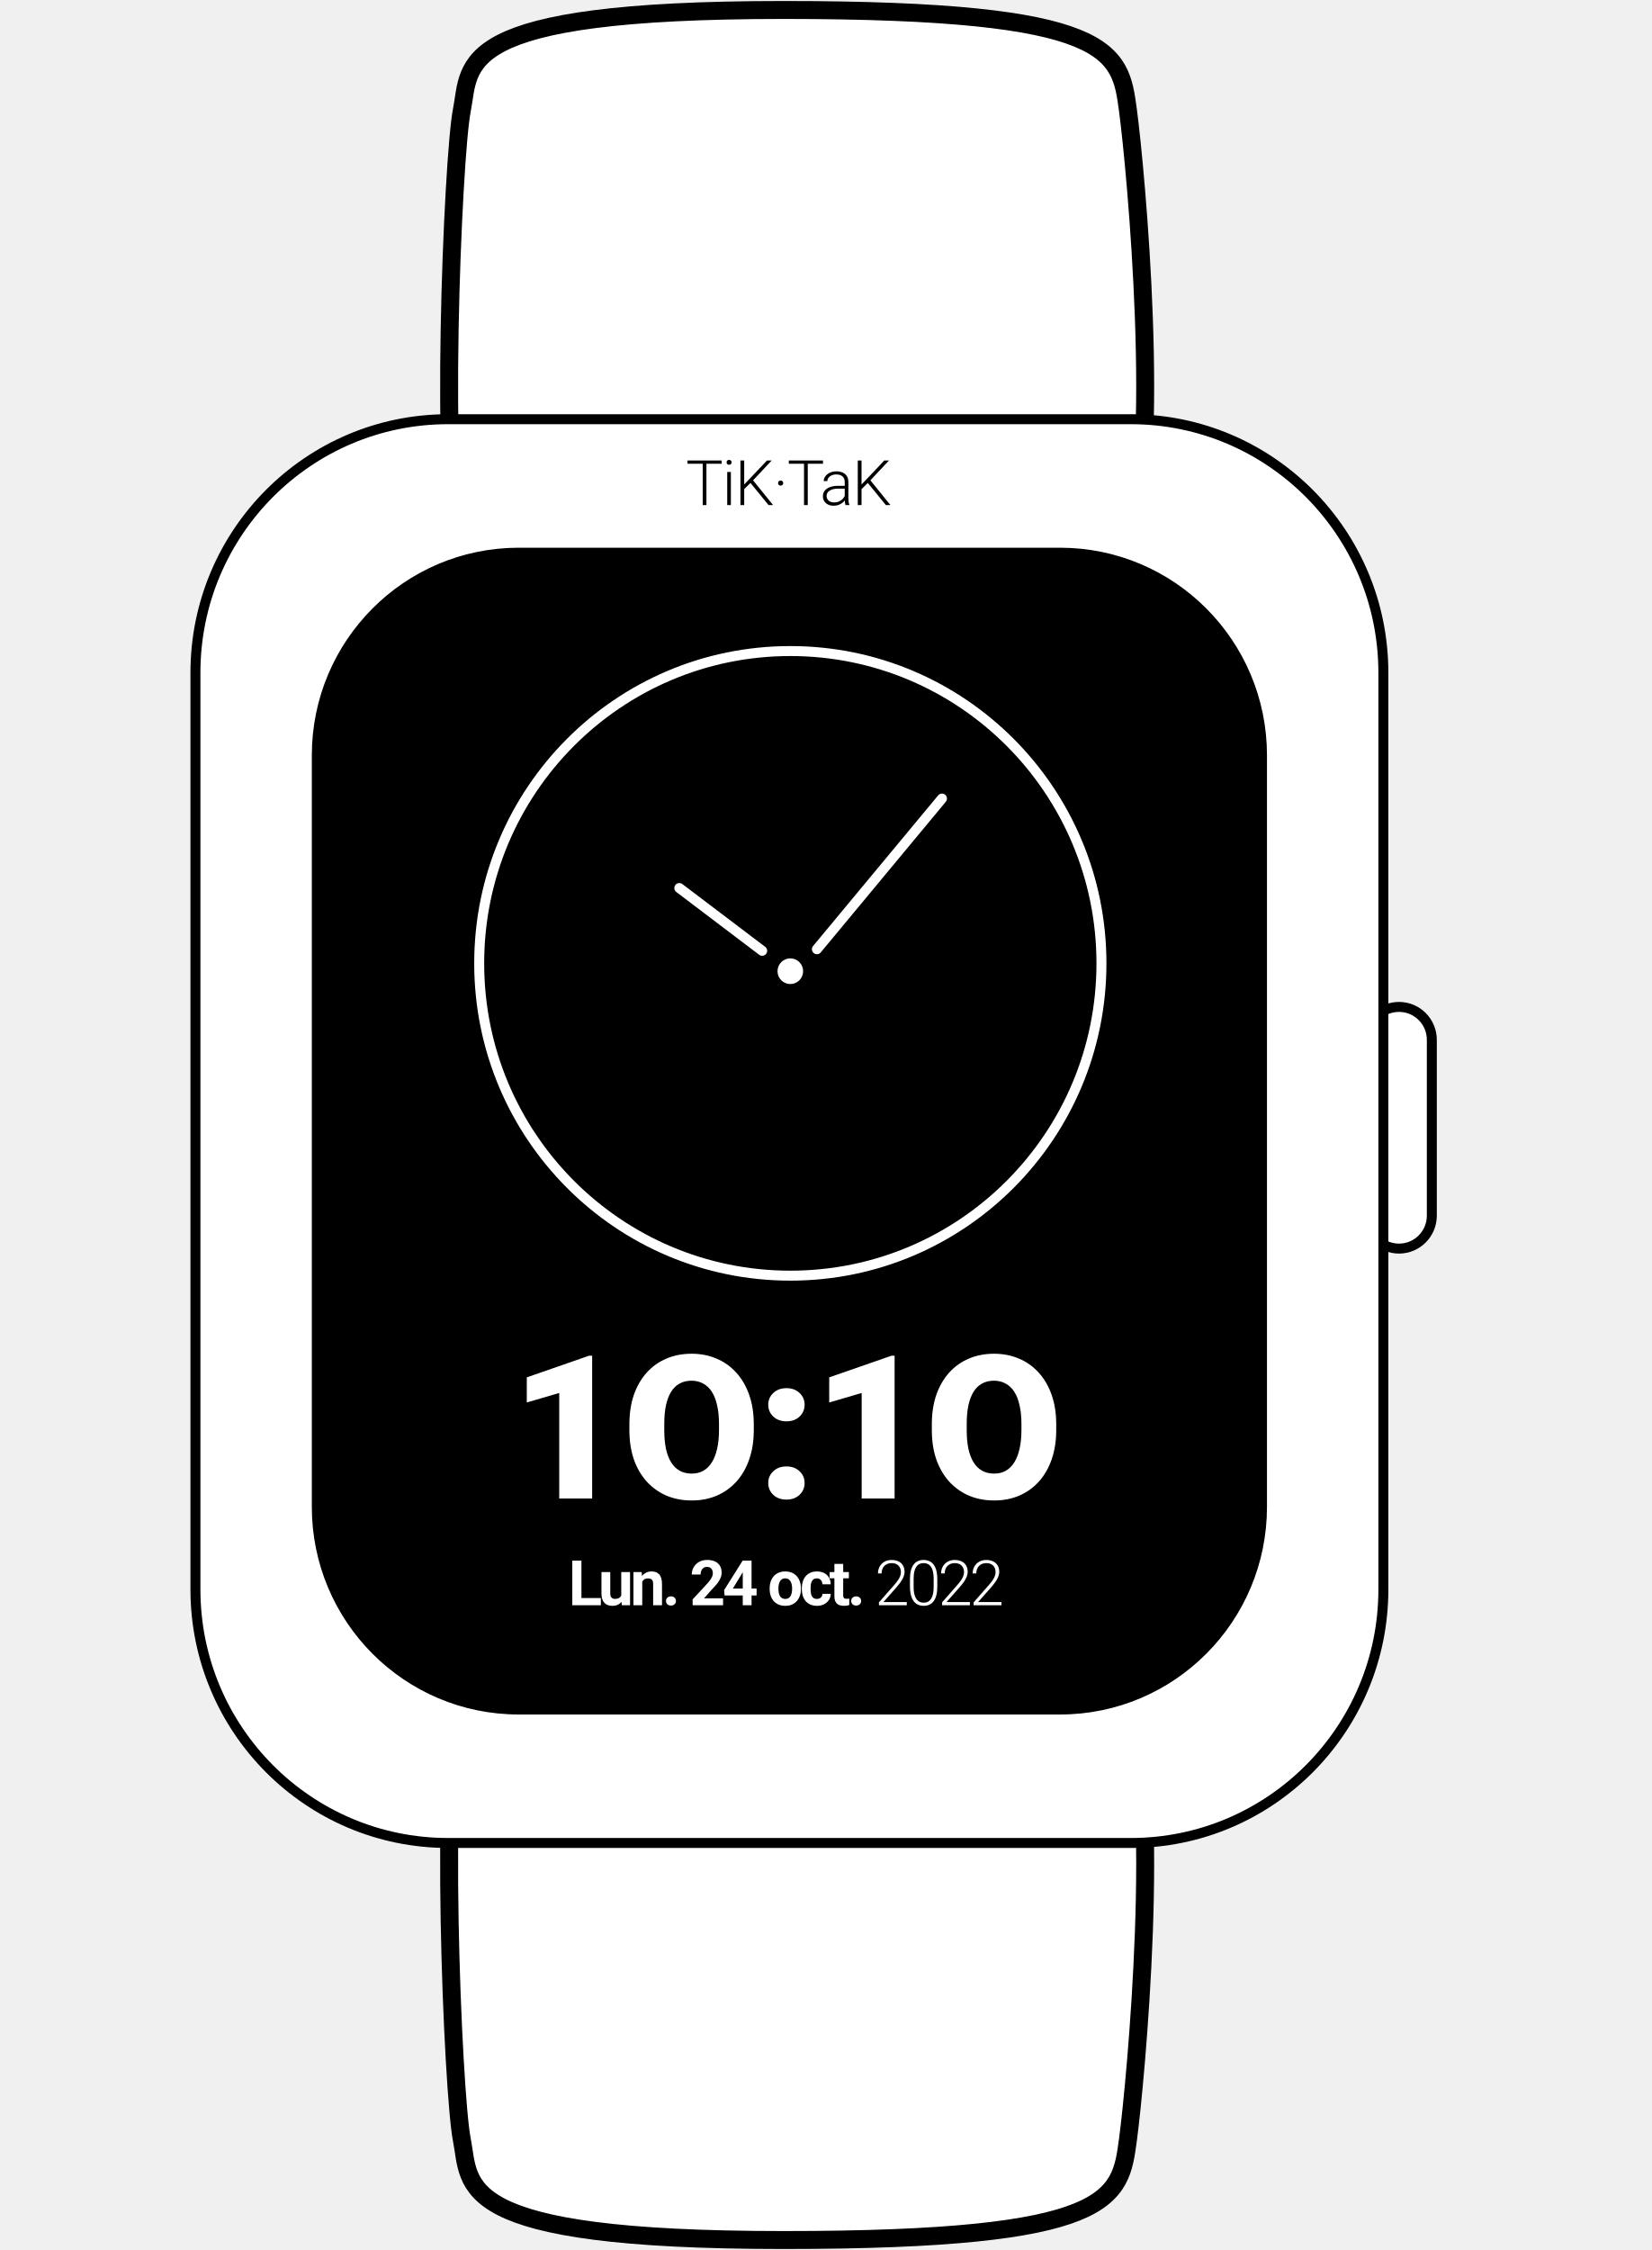
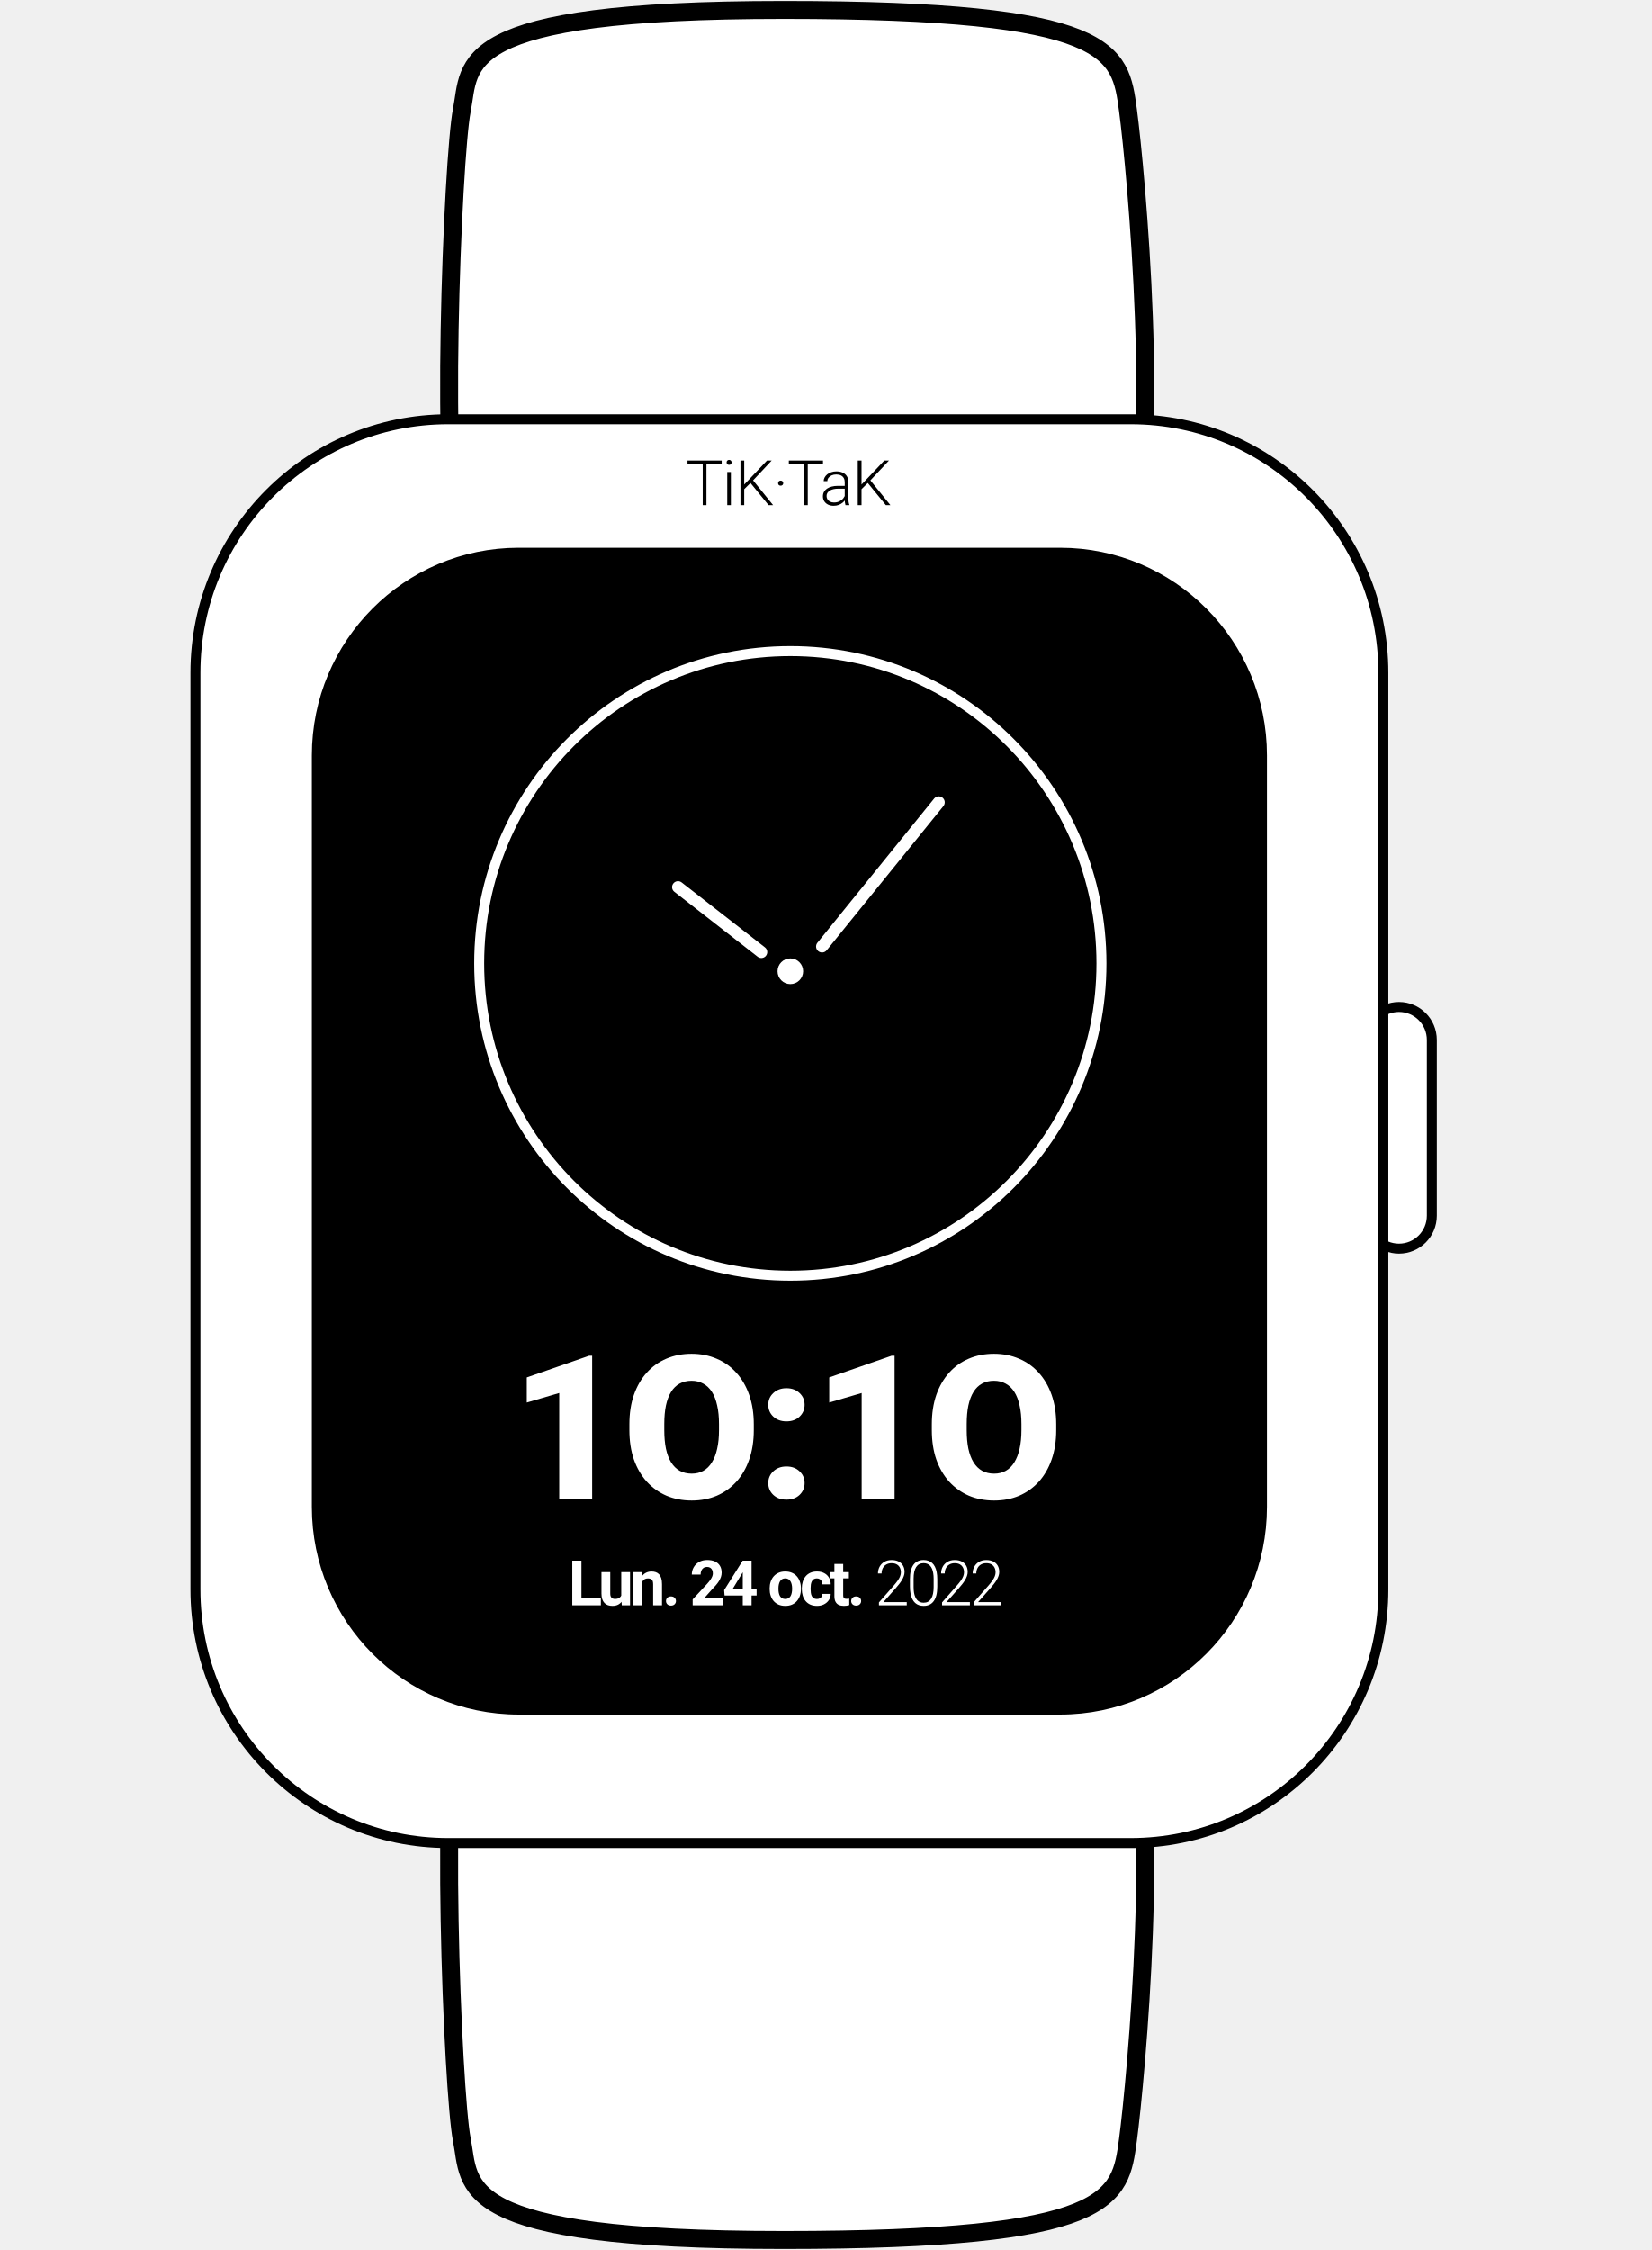
<svg xmlns="http://www.w3.org/2000/svg" width="828" height="1128" viewBox="0 0 828 1128" fill="none">
  <path d="M231.577 55.369C226.968 78.563 219.912 250.866 231.577 278.041C281.847 304.366 315.559 313.02 392.924 313.02C470.289 313.02 565.623 278.041 565.623 278.041C582.902 228.049 569.574 84.857 565.623 55.369L565.587 55.1C561.656 25.754 558.876 5 392.924 5C226.466 5 236.187 32.175 231.577 55.369Z" fill="white" stroke="black" stroke-width="9" stroke-miterlimit="10" />
  <path d="M231.577 1072.63C226.967 1049.44 219.911 877.134 231.577 849.959C281.847 823.634 315.559 814.979 392.924 814.979C470.289 814.979 565.623 849.959 565.623 849.959C582.902 899.951 569.574 1043.14 565.623 1072.63L565.587 1072.9C561.656 1102.25 558.876 1123 392.924 1123C226.466 1123 236.187 1095.82 231.577 1072.63Z" fill="white" stroke="black" stroke-width="9" stroke-miterlimit="10" />
  <path d="M718 521.323C718 512.198 710.629 504.801 701.536 504.801C692.443 504.801 685.072 512.198 685.072 521.323V609.441C685.072 618.566 692.443 625.963 701.536 625.963C710.629 625.963 718 618.566 718 609.441V521.323Z" fill="white" stroke="black" stroke-width="5" />
  <path d="M567.003 210.158L224.694 210.158C154.723 210.158 98 267.081 98 337.3L98 796.805C98 867.024 154.723 923.947 224.694 923.947H567.003C636.974 923.947 693.696 867.024 693.696 796.805V337.3C693.696 267.081 636.974 210.158 567.003 210.158Z" fill="white" stroke="black" stroke-width="5" stroke-miterlimit="10" />
  <path d="M531.582 276.089H260.115C203.645 276.089 157.866 322.03 157.866 378.7V755.421C157.866 812.09 203.645 858.032 260.115 858.032H531.582C588.053 858.032 633.83 812.09 633.83 755.421V378.7C633.83 322.03 588.053 276.089 531.582 276.089Z" fill="black" stroke="black" stroke-width="3" stroke-miterlimit="10" />
-   <path d="M296.939 679.655V751.251H280.427V698.341L264.159 703.11V690.522L295.42 679.655H296.939ZM377.987 714.027V716.929C377.987 722.403 377.219 727.321 375.684 731.679C374.182 736.006 372.041 739.712 369.264 742.793C366.488 745.841 363.206 748.186 359.416 749.825C355.626 751.432 351.446 752.234 346.872 752.234C342.267 752.234 338.052 751.432 334.231 749.825C330.441 748.186 327.142 745.841 324.332 742.793C321.555 739.712 319.399 736.006 317.864 731.679C316.362 727.321 315.611 722.403 315.611 716.929V714.027C315.611 708.553 316.362 703.636 317.864 699.275C319.399 694.915 321.539 691.211 324.283 688.161C327.06 685.08 330.342 682.736 334.132 681.131C337.955 679.491 342.168 678.671 346.775 678.671C351.347 678.671 355.529 679.491 359.319 681.131C363.14 682.736 366.439 685.08 369.216 688.161C371.993 691.211 374.149 694.915 375.684 699.275C377.219 703.636 377.987 708.553 377.987 714.027ZM360.543 716.929V713.928C360.543 710.388 360.233 707.274 359.612 704.586C359.024 701.865 358.143 699.587 356.967 697.751C355.791 695.914 354.336 694.537 352.605 693.62C350.906 692.67 348.962 692.194 346.775 692.194C344.487 692.194 342.494 692.67 340.796 693.62C339.098 694.537 337.676 695.914 336.533 697.751C335.39 699.587 334.524 701.865 333.936 704.586C333.381 707.274 333.103 710.388 333.103 713.928V716.929C333.103 720.436 333.381 723.55 333.936 726.271C334.524 728.959 335.39 731.237 336.533 733.106C337.709 734.974 339.146 736.384 340.845 737.335C342.576 738.285 344.586 738.76 346.872 738.76C349.061 738.76 351.004 738.285 352.703 737.335C354.401 736.384 355.822 734.974 356.967 733.106C358.143 731.237 359.024 728.959 359.612 726.271C360.233 723.55 360.543 720.436 360.543 716.929ZM385.241 743.481C385.241 741.12 386.091 739.154 387.789 737.58C389.487 735.975 391.676 735.171 394.355 735.171C397.067 735.171 399.255 735.975 400.921 737.58C402.619 739.154 403.469 741.12 403.469 743.481C403.469 745.841 402.619 747.825 400.921 749.432C399.255 751.005 397.067 751.792 394.355 751.792C391.676 751.792 389.487 751.005 387.789 749.432C386.091 747.825 385.241 745.841 385.241 743.481ZM385.241 704.241C385.241 701.881 386.091 699.914 387.789 698.341C389.487 696.734 391.676 695.932 394.355 695.932C397.067 695.932 399.255 696.734 400.921 698.341C402.619 699.914 403.469 701.881 403.469 704.241C403.469 706.602 402.619 708.584 400.921 710.191C399.255 711.765 397.067 712.551 394.355 712.551C391.676 712.551 389.487 711.765 387.789 710.191C386.091 708.584 385.241 706.602 385.241 704.241ZM448.6 679.655V751.251H432.086V698.341L415.818 703.11V690.522L447.081 679.655H448.6ZM529.647 714.027V716.929C529.647 722.403 528.88 727.321 527.345 731.679C525.841 736.006 523.702 739.712 520.926 742.793C518.149 745.841 514.865 748.186 511.077 749.825C507.287 751.432 503.105 752.234 498.533 752.234C493.926 752.234 489.713 751.432 485.89 749.825C482.1 748.186 478.801 745.841 475.993 742.793C473.216 739.712 471.06 736.006 469.525 731.679C468.021 727.321 467.27 722.403 467.27 716.929V714.027C467.27 708.553 468.021 703.636 469.525 699.275C471.06 694.915 473.199 691.211 475.943 688.161C478.72 685.08 482.003 682.736 485.793 681.131C489.614 679.491 493.829 678.671 498.434 678.671C503.008 678.671 507.188 679.491 510.978 681.131C514.801 682.736 518.1 685.08 520.877 688.161C523.652 691.211 525.808 694.915 527.345 699.275C528.88 703.636 529.647 708.553 529.647 714.027ZM512.203 716.929V713.928C512.203 710.388 511.892 707.274 511.273 704.586C510.685 701.865 509.802 699.587 508.626 697.751C507.45 695.914 505.997 694.537 504.266 693.62C502.566 692.67 500.623 692.194 498.434 692.194C496.148 692.194 494.155 692.67 492.457 693.62C490.757 694.537 489.337 695.914 488.194 697.751C487.051 699.587 486.185 701.865 485.597 704.586C485.04 707.274 484.763 710.388 484.763 713.928V716.929C484.763 720.436 485.04 723.55 485.597 726.271C486.185 728.959 487.051 731.237 488.194 733.106C489.37 734.974 490.806 736.384 492.506 737.335C494.237 738.285 496.245 738.76 498.533 738.76C500.72 738.76 502.665 738.285 504.363 737.335C506.063 736.384 507.483 734.974 508.626 733.106C509.802 731.237 510.685 728.959 511.273 726.271C511.892 723.55 512.203 720.436 512.203 716.929Z" fill="white" />
-   <path d="M301.306 801.156V804.751H290.082V801.156H301.306ZM291.567 782.377V804.751H286.975V782.377H291.567ZM311.529 800.772V788.125H315.939V804.751H311.79L311.529 800.772ZM312.019 797.36L313.32 797.329C313.32 798.435 313.193 799.466 312.937 800.418C312.682 801.36 312.299 802.18 311.79 802.877C311.279 803.563 310.636 804.102 309.859 804.49C309.083 804.869 308.171 805.058 307.119 805.058C306.313 805.058 305.568 804.947 304.883 804.72C304.21 804.485 303.628 804.122 303.137 803.629C302.658 803.128 302.28 802.487 302.004 801.708C301.739 800.92 301.607 799.973 301.607 798.866V788.125H306.016V798.896C306.016 799.389 306.073 799.803 306.184 800.141C306.308 800.479 306.476 800.756 306.691 800.972C306.904 801.186 307.155 801.34 307.44 801.433C307.736 801.524 308.063 801.571 308.42 801.571C309.33 801.571 310.043 801.386 310.563 801.017C311.095 800.649 311.468 800.147 311.681 799.512C311.907 798.866 312.019 798.149 312.019 797.36ZM322.058 791.674V804.751H317.648V788.125H321.782L322.058 791.674ZM321.414 795.855H320.221C320.221 794.624 320.379 793.518 320.694 792.535C321.011 791.542 321.455 790.697 322.027 790C322.599 789.293 323.278 788.755 324.064 788.387C324.86 788.007 325.748 787.817 326.728 787.817C327.504 787.817 328.213 787.93 328.856 788.155C329.5 788.38 330.051 788.739 330.51 789.232C330.98 789.723 331.336 790.374 331.582 791.183C331.838 791.992 331.965 792.981 331.965 794.149V804.751H327.524V794.133C327.524 793.395 327.423 792.822 327.219 792.412C327.013 792.003 326.712 791.715 326.314 791.551C325.927 791.378 325.447 791.29 324.875 791.29C324.283 791.29 323.768 791.408 323.329 791.644C322.9 791.88 322.543 792.207 322.256 792.627C321.982 793.036 321.772 793.518 321.629 794.072C321.486 794.624 321.414 795.219 321.414 795.855ZM333.964 802.616C333.964 801.96 334.19 801.412 334.638 800.972C335.098 800.531 335.705 800.311 336.46 800.311C337.216 800.311 337.818 800.531 338.267 800.972C338.726 801.412 338.957 801.96 338.957 802.616C338.957 803.271 338.726 803.82 338.267 804.259C337.818 804.7 337.216 804.92 336.46 804.92C335.705 804.92 335.098 804.7 334.638 804.259C334.19 803.82 333.964 803.271 333.964 802.616ZM362.586 801.294V804.751H347.336V801.801L354.547 794.04C355.272 793.232 355.844 792.52 356.263 791.905C356.681 791.28 356.982 790.722 357.166 790.229C357.36 789.727 357.457 789.252 357.457 788.8C357.457 788.125 357.345 787.546 357.12 787.065C356.896 786.572 356.564 786.193 356.125 785.927C355.697 785.661 355.165 785.528 354.532 785.528C353.859 785.528 353.277 785.691 352.786 786.02C352.307 786.347 351.94 786.804 351.684 787.387C351.44 787.971 351.317 788.632 351.317 789.37H346.891C346.891 788.037 347.208 786.819 347.841 785.712C348.474 784.596 349.367 783.71 350.521 783.054C351.675 782.388 353.042 782.055 354.624 782.055C356.186 782.055 357.503 782.311 358.575 782.823C359.657 783.325 360.474 784.053 361.025 785.005C361.586 785.948 361.867 787.074 361.867 788.387C361.867 789.123 361.749 789.845 361.515 790.553C361.28 791.249 360.943 791.946 360.504 792.643C360.076 793.329 359.555 794.026 358.942 794.733C358.329 795.439 357.65 796.172 356.906 796.929L353.031 801.294H362.586ZM379.394 796.391V799.866H363.331L363.116 797.176L372.411 782.377H375.918L372.12 788.755L367.496 796.391H379.394ZM376.868 782.377V804.751H372.457V782.377H376.868ZM385.935 796.607V796.284C385.935 795.065 386.108 793.943 386.456 792.918C386.803 791.885 387.307 790.988 387.972 790.229C388.636 789.472 389.452 788.882 390.421 788.462C391.392 788.033 392.504 787.817 393.76 787.817C395.016 787.817 396.134 788.033 397.114 788.462C398.094 788.882 398.915 789.472 399.579 790.229C400.253 790.988 400.762 791.885 401.11 792.918C401.457 793.943 401.631 795.065 401.631 796.284V796.607C401.631 797.815 401.457 798.937 401.11 799.973C400.762 800.997 400.253 801.894 399.579 802.662C398.915 803.42 398.098 804.009 397.128 804.429C396.159 804.849 395.045 805.058 393.791 805.058C392.535 805.058 391.417 804.849 390.437 804.429C389.467 804.009 388.645 803.42 387.972 802.662C387.307 801.894 386.803 800.997 386.456 799.973C386.108 798.937 385.935 797.815 385.935 796.607ZM390.345 796.284V796.607C390.345 797.304 390.406 797.954 390.528 798.558C390.652 799.164 390.845 799.696 391.111 800.157C391.386 800.608 391.743 800.961 392.182 801.217C392.621 801.474 393.158 801.601 393.791 801.601C394.403 801.601 394.928 801.474 395.367 801.217C395.806 800.961 396.159 800.608 396.424 800.157C396.69 799.696 396.883 799.164 397.005 798.558C397.139 797.954 397.205 797.304 397.205 796.607V796.284C397.205 795.608 397.139 794.973 397.005 794.379C396.883 793.774 396.684 793.243 396.408 792.782C396.143 792.309 395.792 791.941 395.353 791.674C394.914 791.408 394.382 791.276 393.76 791.276C393.137 791.276 392.606 791.408 392.167 791.674C391.739 791.941 391.386 792.309 391.111 792.782C390.845 793.243 390.652 793.774 390.528 794.379C390.406 794.973 390.345 795.608 390.345 796.284ZM409.617 801.601C410.158 801.601 410.638 801.499 411.056 801.294C411.475 801.079 411.803 800.781 412.036 800.402C412.282 800.014 412.409 799.557 412.419 799.035H416.569C416.558 800.202 416.248 801.242 415.635 802.155C415.023 803.057 414.202 803.768 413.17 804.29C412.138 804.803 410.986 805.058 409.709 805.058C408.424 805.058 407.299 804.844 406.34 804.413C405.391 803.984 404.599 803.389 403.967 802.63C403.334 801.862 402.859 800.972 402.544 799.957C402.227 798.932 402.069 797.836 402.069 796.668V796.223C402.069 795.044 402.227 793.949 402.544 792.934C402.859 791.91 403.334 791.019 403.967 790.261C404.599 789.493 405.391 788.893 406.34 788.462C407.29 788.033 408.403 787.817 409.678 787.817C411.036 787.817 412.226 788.078 413.247 788.601C414.277 789.123 415.084 789.872 415.666 790.844C416.257 791.807 416.558 792.95 416.569 794.272H412.419C412.409 793.718 412.292 793.216 412.068 792.766C411.853 792.314 411.536 791.955 411.117 791.689C410.71 791.413 410.205 791.276 409.603 791.276C408.958 791.276 408.433 791.413 408.025 791.689C407.616 791.955 407.299 792.325 407.075 792.796C406.851 793.257 406.693 793.785 406.6 794.379C406.518 794.962 406.478 795.578 406.478 796.223V796.668C406.478 797.313 406.518 797.933 406.6 798.528C406.683 799.123 406.835 799.65 407.059 800.111C407.295 800.572 407.616 800.936 408.025 801.202C408.433 801.467 408.965 801.601 409.617 801.601ZM425.675 788.125V791.26H416.027V788.125H425.675ZM418.416 784.022H422.826V799.741C422.826 800.223 422.887 800.593 423.009 800.849C423.142 801.104 423.337 801.283 423.591 801.386C423.846 801.479 424.168 801.524 424.557 801.524C424.831 801.524 425.077 801.515 425.29 801.494C425.516 801.463 425.704 801.433 425.858 801.401L425.874 804.659C425.496 804.783 425.087 804.879 424.648 804.951C424.209 805.024 423.724 805.058 423.194 805.058C422.224 805.058 421.377 804.899 420.651 804.583C419.937 804.254 419.385 803.732 418.998 803.014C418.609 802.298 418.416 801.356 418.416 800.188V784.022ZM426.832 802.616C426.832 801.96 427.056 801.412 427.506 800.972C427.965 800.531 428.572 800.311 429.328 800.311C430.082 800.311 430.686 800.531 431.134 800.972C431.594 801.412 431.823 801.96 431.823 802.616C431.823 803.271 431.594 803.82 431.134 804.259C430.686 804.7 430.082 804.92 429.328 804.92C428.572 804.92 427.965 804.7 427.506 804.259C427.056 803.82 426.832 803.271 426.832 802.616ZM454.703 803.168V804.751H440.754V803.323L448.058 795.01C448.966 793.974 449.692 793.068 450.233 792.289C450.774 791.501 451.161 790.783 451.396 790.138C451.641 789.482 451.763 788.848 451.763 788.232C451.763 787.331 451.584 786.536 451.227 785.85C450.88 785.164 450.36 784.626 449.665 784.237C448.972 783.847 448.114 783.653 447.093 783.653C446.073 783.653 445.184 783.874 444.429 784.314C443.674 784.755 443.092 785.369 442.683 786.159C442.284 786.936 442.085 787.823 442.085 788.816H440.263C440.263 787.587 440.535 786.461 441.075 785.436C441.626 784.412 442.413 783.597 443.434 782.993C444.455 782.377 445.674 782.07 447.093 782.07C448.44 782.07 449.599 782.311 450.57 782.793C451.539 783.263 452.284 783.945 452.804 784.837C453.336 785.727 453.601 786.804 453.601 788.064C453.601 788.739 453.478 789.42 453.234 790.106C452.999 790.794 452.672 791.48 452.254 792.166C451.844 792.843 451.376 793.513 450.844 794.179C450.324 794.844 449.778 795.501 449.206 796.146L442.99 803.168H454.703ZM470.01 791.644V795.408C470.01 797.047 469.856 798.476 469.55 799.696C469.245 800.904 468.795 801.908 468.203 802.707C467.622 803.496 466.907 804.086 466.058 804.474C465.223 804.865 464.263 805.058 463.18 805.058C462.323 805.058 461.536 804.936 460.823 804.69C460.108 804.445 459.47 804.07 458.908 803.568C458.356 803.057 457.888 802.416 457.499 801.647C457.111 800.879 456.815 799.977 456.611 798.944C456.407 797.899 456.305 796.72 456.305 795.408V791.644C456.305 789.995 456.458 788.571 456.765 787.372C457.082 786.173 457.53 785.18 458.112 784.391C458.704 783.601 459.424 783.018 460.271 782.639C461.118 782.25 462.077 782.055 463.15 782.055C464.007 782.055 464.793 782.184 465.508 782.439C466.232 782.686 466.871 783.054 467.422 783.545C467.984 784.037 468.453 784.667 468.831 785.436C469.218 786.193 469.51 787.09 469.704 788.125C469.908 789.159 470.01 790.333 470.01 791.644ZM468.188 795.623V791.413C468.188 790.399 468.116 789.477 467.973 788.648C467.84 787.817 467.642 787.09 467.375 786.465C467.11 785.841 466.773 785.318 466.366 784.898C465.967 784.478 465.497 784.165 464.956 783.96C464.426 783.745 463.824 783.638 463.15 783.638C462.323 783.638 461.593 783.806 460.959 784.144C460.337 784.473 459.816 784.964 459.397 785.62C458.979 786.265 458.664 787.074 458.449 788.048C458.245 789.021 458.143 790.143 458.143 791.413V795.623C458.143 796.627 458.209 797.545 458.342 798.374C458.474 799.194 458.678 799.921 458.954 800.556C459.23 801.192 459.567 801.729 459.965 802.169C460.373 802.6 460.843 802.928 461.373 803.153C461.914 803.368 462.516 803.475 463.18 803.475C464.028 803.475 464.763 803.307 465.386 802.969C466.008 802.621 466.529 802.114 466.947 801.447C467.366 800.772 467.676 799.947 467.882 798.973C468.086 797.99 468.188 796.873 468.188 795.623ZM486.358 803.168V804.751H472.407V803.323L479.711 795.01C480.62 793.974 481.345 793.068 481.886 792.289C482.427 791.501 482.815 790.783 483.049 790.138C483.295 789.482 483.418 788.848 483.418 788.232C483.418 787.331 483.239 786.536 482.881 785.85C482.535 785.164 482.014 784.626 481.32 784.237C480.625 783.847 479.767 783.653 478.747 783.653C477.726 783.653 476.838 783.874 476.083 784.314C475.327 784.755 474.745 785.369 474.337 786.159C473.939 786.936 473.74 787.823 473.74 788.816H471.918C471.918 787.587 472.188 786.461 472.729 785.436C473.281 784.412 474.066 783.597 475.087 782.993C476.108 782.377 477.328 782.07 478.747 782.07C480.095 782.07 481.254 782.311 482.223 782.793C483.193 783.263 483.938 783.945 484.459 784.837C484.989 785.727 485.255 786.804 485.255 788.064C485.255 788.739 485.131 789.42 484.887 790.106C484.652 790.794 484.325 791.48 483.907 792.166C483.499 792.843 483.029 793.513 482.499 794.179C481.978 794.844 481.431 795.501 480.86 796.146L474.643 803.168H486.358ZM502.183 803.168V804.751H488.234V803.323L495.538 795.01C496.448 793.974 497.172 793.068 497.713 792.289C498.254 791.501 498.641 790.783 498.876 790.138C499.121 789.482 499.243 788.848 499.243 788.232C499.243 787.331 499.066 786.536 498.709 785.85C498.361 785.164 497.84 784.626 497.147 784.237C496.452 783.847 495.595 783.653 494.574 783.653C493.553 783.653 492.666 783.874 491.91 784.314C491.154 784.755 490.572 785.369 490.163 786.159C489.766 786.936 489.567 787.823 489.567 788.816H487.744C487.744 787.587 488.015 786.461 488.556 785.436C489.108 784.412 489.893 783.597 490.914 782.993C491.935 782.377 493.155 782.07 494.574 782.07C495.921 782.07 497.08 782.311 498.05 782.793C499.019 783.263 499.766 783.945 500.286 784.837C500.816 785.727 501.081 786.804 501.081 788.064C501.081 788.739 500.959 789.42 500.714 790.106C500.479 790.794 500.153 791.48 499.734 792.166C499.327 792.843 498.856 793.513 498.326 794.179C497.806 794.844 497.258 795.501 496.688 796.146L490.47 803.168H502.183Z" fill="white" />
-   <path d="M409.639 475.881L472.359 400.352" stroke="white" stroke-width="5" stroke-miterlimit="10" stroke-linecap="round" />
-   <path d="M340.647 445.198L382.199 476.669" stroke="white" stroke-width="5" stroke-miterlimit="10" stroke-linecap="round" />
+   <path d="M296.939 679.655V751.251H280.427V698.341L264.159 703.11V690.522L295.42 679.655H296.939ZM377.987 714.027V716.929C377.987 722.403 377.219 727.321 375.684 731.679C374.182 736.006 372.041 739.712 369.264 742.793C366.488 745.841 363.206 748.186 359.416 749.825C355.626 751.432 351.446 752.234 346.872 752.234C342.267 752.234 338.052 751.432 334.231 749.825C330.441 748.186 327.142 745.841 324.332 742.793C321.555 739.712 319.399 736.006 317.864 731.679C316.362 727.321 315.611 722.403 315.611 716.929V714.027C315.611 708.553 316.362 703.636 317.864 699.275C319.399 694.915 321.539 691.211 324.283 688.161C327.06 685.08 330.342 682.736 334.132 681.131C337.955 679.491 342.168 678.671 346.775 678.671C351.347 678.671 355.529 679.491 359.319 681.131C363.14 682.736 366.439 685.08 369.216 688.161C371.993 691.211 374.149 694.915 375.684 699.275C377.219 703.636 377.987 708.553 377.987 714.027ZM360.543 716.929V713.928C360.543 710.388 360.233 707.274 359.612 704.586C359.024 701.865 358.143 699.587 356.967 697.751C355.791 695.914 354.336 694.537 352.605 693.62C350.906 692.67 348.962 692.194 346.775 692.194C344.487 692.194 342.494 692.67 340.796 693.62C339.098 694.537 337.676 695.914 336.533 697.751C335.39 699.587 334.524 701.865 333.936 704.586C333.381 707.274 333.103 710.388 333.103 713.928V716.929C333.103 720.436 333.381 723.55 333.936 726.271C334.524 728.959 335.39 731.237 336.533 733.106C337.709 734.974 339.146 736.384 340.845 737.335C342.576 738.285 344.586 738.76 346.872 738.76C349.061 738.76 351.004 738.285 352.703 737.335C354.401 736.384 355.822 734.974 356.967 733.106C358.143 731.237 359.024 728.959 359.612 726.271C360.233 723.55 360.543 720.436 360.543 716.929ZM385.241 743.481C385.241 741.12 386.091 739.154 387.789 737.58C389.487 735.975 391.676 735.171 394.356 735.171C397.067 735.171 399.255 735.975 400.921 737.58C402.619 739.154 403.469 741.12 403.469 743.481C403.469 745.841 402.619 747.825 400.921 749.432C399.255 751.005 397.067 751.792 394.356 751.792C391.676 751.792 389.487 751.005 387.789 749.432C386.091 747.825 385.241 745.841 385.241 743.481ZM385.241 704.241C385.241 701.881 386.091 699.914 387.789 698.341C389.487 696.734 391.676 695.932 394.356 695.932C397.067 695.932 399.255 696.734 400.921 698.341C402.619 699.914 403.469 701.881 403.469 704.241C403.469 706.602 402.619 708.584 400.921 710.191C399.255 711.765 397.067 712.551 394.356 712.551C391.676 712.551 389.487 711.765 387.789 710.191C386.091 708.584 385.241 706.602 385.241 704.241ZM448.6 679.655V751.251H432.086V698.341L415.818 703.11V690.522L447.081 679.655H448.6ZM529.647 714.027V716.929C529.647 722.403 528.88 727.321 527.345 731.679C525.841 736.006 523.702 739.712 520.926 742.793C518.149 745.841 514.865 748.186 511.077 749.825C507.287 751.432 503.105 752.234 498.533 752.234C493.926 752.234 489.713 751.432 485.89 749.825C482.1 748.186 478.801 745.841 475.993 742.793C473.216 739.712 471.06 736.006 469.525 731.679C468.021 727.321 467.27 722.403 467.27 716.929V714.027C467.27 708.553 468.021 703.636 469.525 699.275C471.06 694.915 473.199 691.211 475.943 688.161C478.72 685.08 482.003 682.736 485.793 681.131C489.614 679.491 493.829 678.671 498.434 678.671C503.008 678.671 507.188 679.491 510.978 681.131C514.801 682.736 518.1 685.08 520.877 688.161C523.652 691.211 525.808 694.915 527.345 699.275C528.88 703.636 529.647 708.553 529.647 714.027ZM512.203 716.929V713.928C512.203 710.388 511.892 707.274 511.273 704.586C510.685 701.865 509.802 699.587 508.626 697.751C507.45 695.914 505.997 694.537 504.266 693.62C502.566 692.67 500.623 692.194 498.434 692.194C496.148 692.194 494.155 692.67 492.457 693.62C490.757 694.537 489.337 695.914 488.194 697.751C487.051 699.587 486.185 701.865 485.597 704.586C485.04 707.274 484.763 710.388 484.763 713.928V716.929C484.763 720.436 485.04 723.55 485.597 726.271C486.185 728.959 487.051 731.237 488.194 733.106C489.37 734.974 490.806 736.384 492.506 737.335C494.237 738.285 496.245 738.76 498.533 738.76C500.72 738.76 502.665 738.285 504.363 737.335C506.063 736.384 507.483 734.974 508.626 733.106C509.802 731.237 510.685 728.959 511.273 726.271C511.892 723.55 512.203 720.436 512.203 716.929Z" fill="white" />
+   <path d="M301.306 801.156V804.751H290.082V801.156H301.306ZM291.567 782.377V804.751H286.975V782.377H291.567ZM311.529 800.772V788.125H315.939V804.751H311.79L311.529 800.772ZM312.019 797.36L313.32 797.329C313.32 798.435 313.193 799.466 312.937 800.418C312.682 801.36 312.299 802.18 311.79 802.877C311.279 803.563 310.636 804.102 309.859 804.49C309.083 804.869 308.171 805.058 307.119 805.058C306.313 805.058 305.568 804.947 304.883 804.72C304.21 804.485 303.628 804.122 303.137 803.629C302.658 803.128 302.28 802.487 302.004 801.708C301.739 800.92 301.607 799.973 301.607 798.866V788.125H306.016V798.896C306.016 799.389 306.073 799.803 306.184 800.141C306.308 800.479 306.476 800.756 306.691 800.972C306.904 801.186 307.155 801.34 307.44 801.433C307.736 801.524 308.063 801.571 308.42 801.571C309.33 801.571 310.043 801.386 310.563 801.017C311.095 800.649 311.468 800.147 311.681 799.512C311.907 798.866 312.019 798.149 312.019 797.36ZM322.058 791.674V804.751H317.648V788.125H321.782L322.058 791.674ZM321.414 795.855H320.221C320.221 794.624 320.379 793.518 320.694 792.535C321.011 791.542 321.455 790.697 322.027 790C322.599 789.293 323.278 788.755 324.064 788.387C324.86 788.007 325.748 787.817 326.728 787.817C327.504 787.817 328.213 787.93 328.856 788.155C329.5 788.38 330.051 788.739 330.51 789.232C330.98 789.723 331.336 790.374 331.582 791.183C331.838 791.992 331.965 792.981 331.965 794.149V804.751H327.524V794.133C327.524 793.395 327.423 792.822 327.219 792.412C327.013 792.003 326.712 791.715 326.314 791.551C325.927 791.378 325.447 791.29 324.875 791.29C324.283 791.29 323.768 791.408 323.329 791.644C322.9 791.88 322.543 792.207 322.256 792.627C321.982 793.036 321.772 793.518 321.629 794.072C321.486 794.624 321.414 795.219 321.414 795.855ZM333.964 802.616C333.964 801.96 334.19 801.412 334.638 800.972C335.098 800.531 335.705 800.311 336.46 800.311C337.216 800.311 337.818 800.531 338.267 800.972C338.726 801.412 338.957 801.96 338.957 802.616C338.957 803.271 338.726 803.82 338.267 804.259C337.818 804.7 337.216 804.92 336.46 804.92C335.705 804.92 335.098 804.7 334.638 804.259C334.19 803.82 333.964 803.271 333.964 802.616ZM362.586 801.294V804.751H347.336V801.801L354.547 794.04C355.272 793.232 355.844 792.52 356.263 791.905C356.681 791.28 356.982 790.722 357.166 790.229C357.36 789.727 357.457 789.252 357.457 788.8C357.457 788.125 357.345 787.546 357.12 787.065C356.896 786.572 356.564 786.193 356.125 785.927C355.697 785.661 355.165 785.528 354.532 785.528C353.859 785.528 353.277 785.691 352.786 786.02C352.307 786.347 351.94 786.804 351.684 787.387C351.44 787.971 351.317 788.632 351.317 789.37H346.891C346.891 788.037 347.208 786.819 347.841 785.712C348.474 784.596 349.367 783.71 350.521 783.054C351.675 782.388 353.042 782.055 354.624 782.055C356.186 782.055 357.503 782.311 358.575 782.823C359.657 783.325 360.474 784.053 361.025 785.005C361.586 785.948 361.867 787.074 361.867 788.387C361.867 789.123 361.749 789.845 361.515 790.553C361.28 791.249 360.943 791.946 360.504 792.643C360.076 793.329 359.555 794.026 358.942 794.733C358.329 795.439 357.65 796.172 356.906 796.929L353.031 801.294H362.586ZM379.394 796.391V799.866H363.331L363.116 797.176L372.411 782.377H375.918L372.12 788.755L367.496 796.391H379.394ZM376.868 782.377V804.751H372.457V782.377H376.868ZM385.935 796.607V796.284C385.935 795.065 386.108 793.943 386.456 792.918C386.803 791.885 387.307 790.988 387.972 790.229C388.636 789.472 389.452 788.882 390.421 788.462C391.392 788.033 392.504 787.817 393.76 787.817C395.016 787.817 396.134 788.033 397.114 788.462C398.094 788.882 398.915 789.472 399.579 790.229C400.253 790.988 400.762 791.885 401.11 792.918C401.457 793.943 401.631 795.065 401.631 796.284V796.607C401.631 797.815 401.457 798.937 401.11 799.973C400.762 800.997 400.253 801.894 399.579 802.662C398.915 803.42 398.098 804.009 397.128 804.429C396.159 804.849 395.045 805.058 393.791 805.058C392.535 805.058 391.417 804.849 390.437 804.429C389.467 804.009 388.645 803.42 387.972 802.662C387.307 801.894 386.803 800.997 386.456 799.973C386.108 798.937 385.935 797.815 385.935 796.607ZM390.345 796.284V796.607C390.345 797.304 390.406 797.954 390.528 798.558C390.652 799.164 390.845 799.696 391.111 800.157C391.386 800.608 391.743 800.961 392.182 801.217C392.621 801.474 393.158 801.601 393.791 801.601C394.403 801.601 394.928 801.474 395.367 801.217C395.806 800.961 396.159 800.608 396.424 800.157C396.69 799.696 396.883 799.164 397.005 798.558C397.139 797.954 397.205 797.304 397.205 796.607V796.284C397.205 795.608 397.139 794.973 397.005 794.379C396.883 793.774 396.684 793.243 396.408 792.782C396.143 792.309 395.792 791.941 395.353 791.674C394.914 791.408 394.382 791.276 393.76 791.276C393.137 791.276 392.606 791.408 392.167 791.674C391.739 791.941 391.386 792.309 391.111 792.782C390.845 793.243 390.652 793.774 390.528 794.379C390.406 794.973 390.345 795.608 390.345 796.284ZM409.617 801.601C410.158 801.601 410.638 801.499 411.056 801.294C411.475 801.079 411.803 800.781 412.036 800.402C412.282 800.014 412.409 799.557 412.419 799.035H416.569C416.558 800.202 416.248 801.242 415.635 802.155C415.023 803.057 414.202 803.768 413.17 804.29C412.138 804.803 410.986 805.058 409.709 805.058C408.424 805.058 407.299 804.844 406.34 804.413C405.391 803.984 404.599 803.389 403.967 802.63C403.334 801.862 402.859 800.972 402.544 799.957C402.227 798.932 402.069 797.836 402.069 796.668V796.223C402.069 795.044 402.227 793.949 402.544 792.934C402.859 791.91 403.334 791.019 403.967 790.261C404.599 789.493 405.391 788.893 406.34 788.462C407.29 788.033 408.403 787.817 409.678 787.817C411.036 787.817 412.226 788.078 413.247 788.601C414.277 789.123 415.084 789.872 415.666 790.844C416.257 791.807 416.558 792.95 416.569 794.272H412.419C412.409 793.718 412.292 793.216 412.068 792.766C411.853 792.314 411.536 791.955 411.117 791.689C410.71 791.413 410.205 791.276 409.603 791.276C408.958 791.276 408.433 791.413 408.025 791.689C407.616 791.955 407.299 792.325 407.075 792.796C406.851 793.257 406.693 793.785 406.6 794.379C406.518 794.962 406.478 795.578 406.478 796.223V796.668C406.478 797.313 406.518 797.933 406.6 798.528C406.683 799.123 406.835 799.65 407.059 800.111C407.295 800.572 407.616 800.936 408.025 801.202C408.433 801.467 408.965 801.601 409.617 801.601ZM425.675 788.125V791.26H416.027V788.125H425.675ZM418.416 784.022H422.826V799.741C422.826 800.223 422.887 800.593 423.009 800.849C423.142 801.104 423.337 801.283 423.591 801.386C423.846 801.479 424.168 801.524 424.557 801.524C424.831 801.524 425.077 801.515 425.29 801.494C425.516 801.463 425.704 801.433 425.858 801.401L425.874 804.659C425.496 804.783 425.087 804.879 424.648 804.951C424.209 805.024 423.724 805.058 423.194 805.058C422.224 805.058 421.377 804.899 420.651 804.583C419.937 804.254 419.385 803.732 418.998 803.014C418.609 802.298 418.416 801.356 418.416 800.188V784.022ZM426.832 802.616C426.832 801.96 427.056 801.412 427.506 800.972C427.966 800.531 428.572 800.311 429.328 800.311C430.082 800.311 430.686 800.531 431.134 800.972C431.594 801.412 431.823 801.96 431.823 802.616C431.823 803.271 431.594 803.82 431.134 804.259C430.686 804.7 430.082 804.92 429.328 804.92C428.572 804.92 427.966 804.7 427.506 804.259C427.056 803.82 426.832 803.271 426.832 802.616ZM454.703 803.168V804.751H440.754V803.323L448.058 795.01C448.966 793.974 449.692 793.068 450.233 792.289C450.774 791.501 451.161 790.783 451.396 790.138C451.641 789.482 451.763 788.848 451.763 788.232C451.763 787.331 451.584 786.536 451.227 785.85C450.88 785.164 450.36 784.626 449.665 784.237C448.972 783.847 448.114 783.653 447.093 783.653C446.073 783.653 445.184 783.874 444.429 784.314C443.674 784.755 443.092 785.369 442.683 786.159C442.284 786.936 442.085 787.823 442.085 788.816H440.263C440.263 787.587 440.535 786.461 441.075 785.436C441.626 784.412 442.413 783.597 443.434 782.993C444.455 782.377 445.674 782.07 447.093 782.07C448.44 782.07 449.599 782.311 450.57 782.793C451.539 783.263 452.284 783.945 452.804 784.837C453.336 785.727 453.601 786.804 453.601 788.064C453.601 788.739 453.478 789.42 453.234 790.106C452.999 790.794 452.672 791.48 452.254 792.166C451.844 792.843 451.376 793.513 450.844 794.179C450.324 794.844 449.778 795.501 449.206 796.146L442.99 803.168H454.703ZM470.01 791.644V795.408C470.01 797.047 469.856 798.476 469.55 799.696C469.245 800.904 468.795 801.908 468.203 802.707C467.622 803.496 466.907 804.086 466.058 804.474C465.223 804.865 464.263 805.058 463.18 805.058C462.323 805.058 461.536 804.936 460.823 804.69C460.108 804.445 459.47 804.07 458.908 803.568C458.356 803.057 457.888 802.416 457.499 801.647C457.111 800.879 456.815 799.977 456.611 798.944C456.407 797.899 456.305 796.72 456.305 795.408V791.644C456.305 789.995 456.458 788.571 456.765 787.372C457.082 786.173 457.53 785.18 458.112 784.391C458.704 783.601 459.424 783.018 460.271 782.639C461.118 782.25 462.077 782.055 463.15 782.055C464.007 782.055 464.793 782.184 465.508 782.439C466.232 782.686 466.871 783.054 467.422 783.545C467.984 784.037 468.453 784.667 468.831 785.436C469.218 786.193 469.51 787.09 469.704 788.125C469.908 789.159 470.01 790.333 470.01 791.644ZM468.188 795.623V791.413C468.188 790.399 468.116 789.477 467.973 788.648C467.84 787.817 467.642 787.09 467.375 786.465C467.11 785.841 466.773 785.318 466.366 784.898C465.967 784.478 465.497 784.165 464.956 783.96C464.426 783.745 463.824 783.638 463.15 783.638C462.323 783.638 461.593 783.806 460.959 784.144C460.337 784.473 459.816 784.964 459.397 785.62C458.979 786.265 458.664 787.074 458.449 788.048C458.245 789.021 458.143 790.143 458.143 791.413V795.623C458.143 796.627 458.209 797.545 458.342 798.374C458.474 799.194 458.678 799.921 458.954 800.556C459.23 801.192 459.567 801.729 459.965 802.169C460.373 802.6 460.843 802.928 461.373 803.153C461.914 803.368 462.516 803.475 463.18 803.475C464.028 803.475 464.763 803.307 465.386 802.969C466.008 802.621 466.529 802.114 466.947 801.447C467.366 800.772 467.676 799.947 467.882 798.973C468.086 797.99 468.188 796.873 468.188 795.623ZM486.358 803.168V804.751H472.407V803.323L479.711 795.01C480.62 793.974 481.345 793.068 481.886 792.289C482.427 791.501 482.815 790.783 483.049 790.138C483.295 789.482 483.418 788.848 483.418 788.232C483.418 787.331 483.239 786.536 482.881 785.85C482.535 785.164 482.014 784.626 481.32 784.237C480.625 783.847 479.767 783.653 478.747 783.653C477.726 783.653 476.838 783.874 476.083 784.314C475.327 784.755 474.745 785.369 474.337 786.159C473.939 786.936 473.74 787.823 473.74 788.816H471.918C471.918 787.587 472.188 786.461 472.729 785.436C473.281 784.412 474.066 783.597 475.087 782.993C476.108 782.377 477.328 782.07 478.747 782.07C480.095 782.07 481.254 782.311 482.223 782.793C483.193 783.263 483.938 783.945 484.459 784.837C484.989 785.727 485.255 786.804 485.255 788.064C485.255 788.739 485.131 789.42 484.887 790.106C484.652 790.794 484.325 791.48 483.907 792.166C483.499 792.843 483.029 793.513 482.499 794.179C481.978 794.844 481.431 795.501 480.86 796.146L474.643 803.168H486.358ZM502.183 803.168V804.751H488.234V803.323L495.538 795.01C496.448 793.974 497.172 793.068 497.713 792.289C498.254 791.501 498.641 790.783 498.876 790.138C499.121 789.482 499.243 788.848 499.243 788.232C499.243 787.331 499.066 786.536 498.709 785.85C498.361 785.164 497.84 784.626 497.147 784.237C496.452 783.847 495.595 783.653 494.574 783.653C493.553 783.653 492.666 783.874 491.91 784.314C491.154 784.755 490.572 785.369 490.163 786.159C489.766 786.936 489.567 787.823 489.567 788.816H487.744C487.744 787.587 488.015 786.461 488.556 785.436C489.108 784.412 489.893 783.597 490.914 782.993C491.935 782.377 493.155 782.07 494.574 782.07C495.921 782.07 497.08 782.311 498.05 782.793C499.019 783.263 499.766 783.945 500.286 784.837C500.816 785.727 501.081 786.804 501.081 788.064C501.081 788.739 500.959 789.42 500.714 790.106C500.479 790.794 500.153 791.48 499.734 792.166C499.327 792.843 498.856 793.513 498.326 794.179C497.806 794.844 497.258 795.501 496.688 796.146L490.47 803.168H502.183Z" fill="white" />
  <path d="M396.311 639.53C482.476 639.53 552.326 569.432 552.326 482.963C552.326 396.493 482.476 326.396 396.311 326.396C310.146 326.396 240.295 396.493 240.295 482.963C240.295 569.432 310.146 639.53 396.311 639.53Z" stroke="white" stroke-width="5" />
  <path d="M396.311 490.831C398.476 490.831 400.231 489.069 400.231 486.897C400.231 484.724 398.476 482.963 396.311 482.963C394.146 482.963 392.391 484.724 392.391 486.897C392.391 489.069 394.146 490.831 396.311 490.831Z" fill="white" stroke="white" stroke-width="5" />
+   <rect x="470.307" y="398" width="6" height="99" rx="3" transform="rotate(39.0034 470.307 398)" fill="white" />
+   <path d="M338.157 447.071C336.746 445.971 336.617 443.883 337.882 442.618V442.618C338.945 441.555 340.633 441.451 341.818 442.375L383.589 474.932C385 476.032 385.129 478.12 383.864 479.386V479.386C382.801 480.448 381.114 480.552 379.929 479.629L338.157 447.071Z" fill="white" />
  <path d="M354.243 230.852V253.226H352.374V230.852H354.243ZM361.884 230.852V232.48H344.749V230.852H361.884ZM366.494 236.6V253.226H364.67V236.6H366.494ZM364.349 231.79C364.349 231.442 364.457 231.149 364.67 230.913C364.896 230.668 365.202 230.545 365.589 230.545C365.978 230.545 366.284 230.668 366.508 230.913C366.743 231.149 366.861 231.442 366.861 231.79C366.861 232.128 366.743 232.419 366.508 232.666C366.284 232.901 365.978 233.019 365.589 233.019C365.202 233.019 364.896 232.901 364.67 232.666C364.457 232.419 364.349 232.128 364.349 231.79ZM373.186 230.852V253.226H371.301V230.852H373.186ZM386.967 230.852L377.351 241.102L372.512 245.881L372.328 243.775L376.217 239.719L384.609 230.852H386.967ZM385.406 253.226L376.018 241.731L377.152 240.211L387.687 253.226H385.406ZM390.168 242.208C390.168 241.849 390.28 241.547 390.505 241.302C390.74 241.045 391.055 240.918 391.453 240.918C391.852 240.918 392.168 241.04 392.403 241.286C392.639 241.531 392.755 241.84 392.755 242.208C392.755 242.556 392.639 242.853 392.403 243.099C392.168 243.335 391.852 243.453 391.453 243.453C391.055 243.453 390.74 243.335 390.505 243.099C390.28 242.853 390.168 242.556 390.168 242.208ZM405.053 230.852V253.226H403.183V230.852H405.053ZM412.693 230.852V232.48H395.558V230.852H412.693ZM423.596 250.244V241.67C423.596 240.882 423.433 240.2 423.106 239.626C422.779 239.053 422.299 238.612 421.667 238.306C421.034 237.997 420.253 237.845 419.324 237.845C418.467 237.845 417.7 237.997 417.027 238.306C416.364 238.601 415.837 239.007 415.45 239.519C415.072 240.021 414.884 240.579 414.884 241.195L413.046 241.179C413.046 240.554 413.198 239.948 413.506 239.365C413.811 238.781 414.246 238.258 414.807 237.797C415.368 237.336 416.036 236.973 416.812 236.707C417.598 236.43 418.46 236.292 419.4 236.292C420.585 236.292 421.626 236.491 422.525 236.891C423.433 237.291 424.141 237.89 424.652 238.69C425.164 239.489 425.418 240.493 425.418 241.701V249.737C425.418 250.312 425.458 250.905 425.54 251.52C425.632 252.135 425.759 252.642 425.924 253.042V253.226H423.978C423.856 252.858 423.759 252.397 423.688 251.843C423.627 251.279 423.596 250.746 423.596 250.244ZM424.025 243.546L424.055 244.959H420.456C419.517 244.959 418.675 245.045 417.93 245.22C417.195 245.383 416.573 245.63 416.061 245.958C415.552 246.276 415.158 246.66 414.884 247.11C414.617 247.561 414.486 248.073 414.486 248.647C414.486 249.24 414.633 249.783 414.929 250.276C415.235 250.768 415.665 251.161 416.215 251.459C416.776 251.745 417.44 251.888 418.206 251.888C419.227 251.888 420.126 251.7 420.9 251.32C421.687 250.941 422.335 250.444 422.846 249.83C423.356 249.215 423.698 248.545 423.872 247.816L424.668 248.877C424.535 249.39 424.29 249.917 423.933 250.46C423.586 250.993 423.131 251.495 422.57 251.966C422.009 252.427 421.346 252.806 420.579 253.103C419.825 253.39 418.967 253.533 418.007 253.533C416.925 253.533 415.98 253.328 415.174 252.919C414.377 252.508 413.755 251.95 413.306 251.243C412.867 250.527 412.648 249.717 412.648 248.815C412.648 247.995 412.82 247.264 413.168 246.619C413.515 245.962 414.015 245.41 414.669 244.959C415.332 244.498 416.129 244.15 417.057 243.914C417.996 243.668 419.048 243.546 420.212 243.546H424.025ZM432.019 230.852V253.226H430.134V230.852H432.019ZM445.8 230.852L436.183 241.102L431.345 245.881L431.161 243.775L435.05 239.719L443.442 230.852H445.8ZM444.238 253.226L434.851 241.731L435.984 240.211L446.52 253.226H444.238Z" fill="black" />
</svg>
